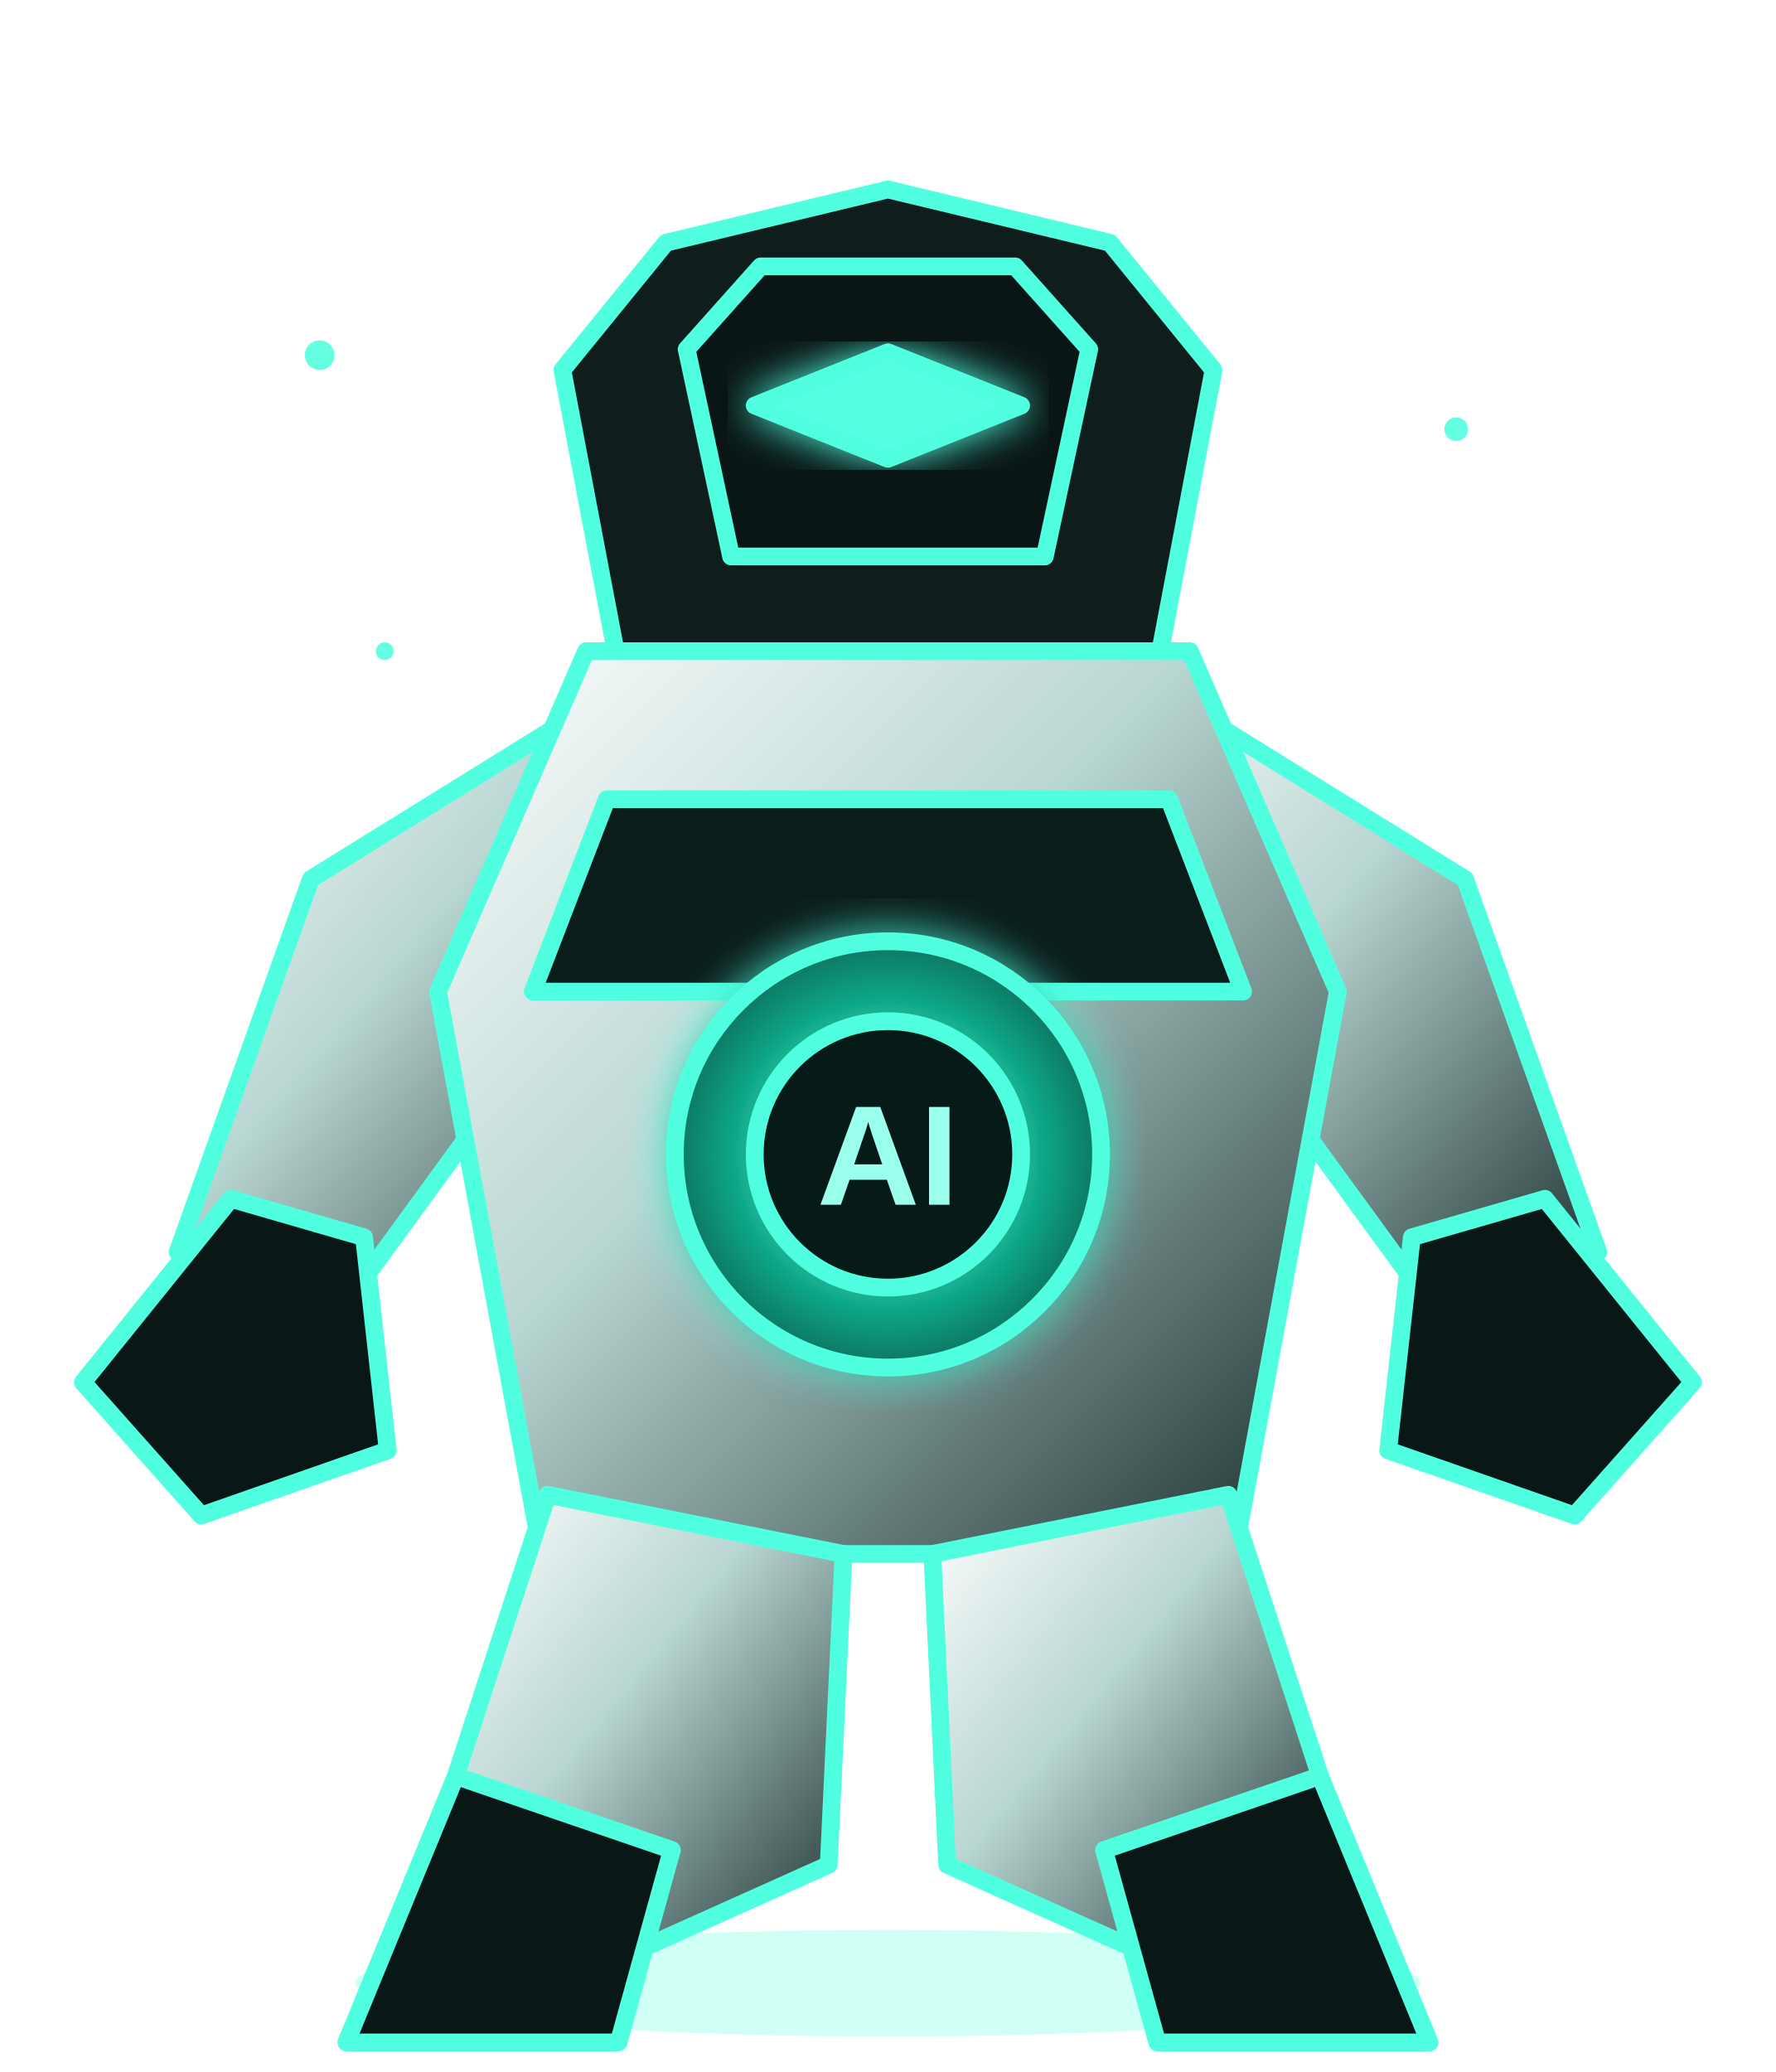
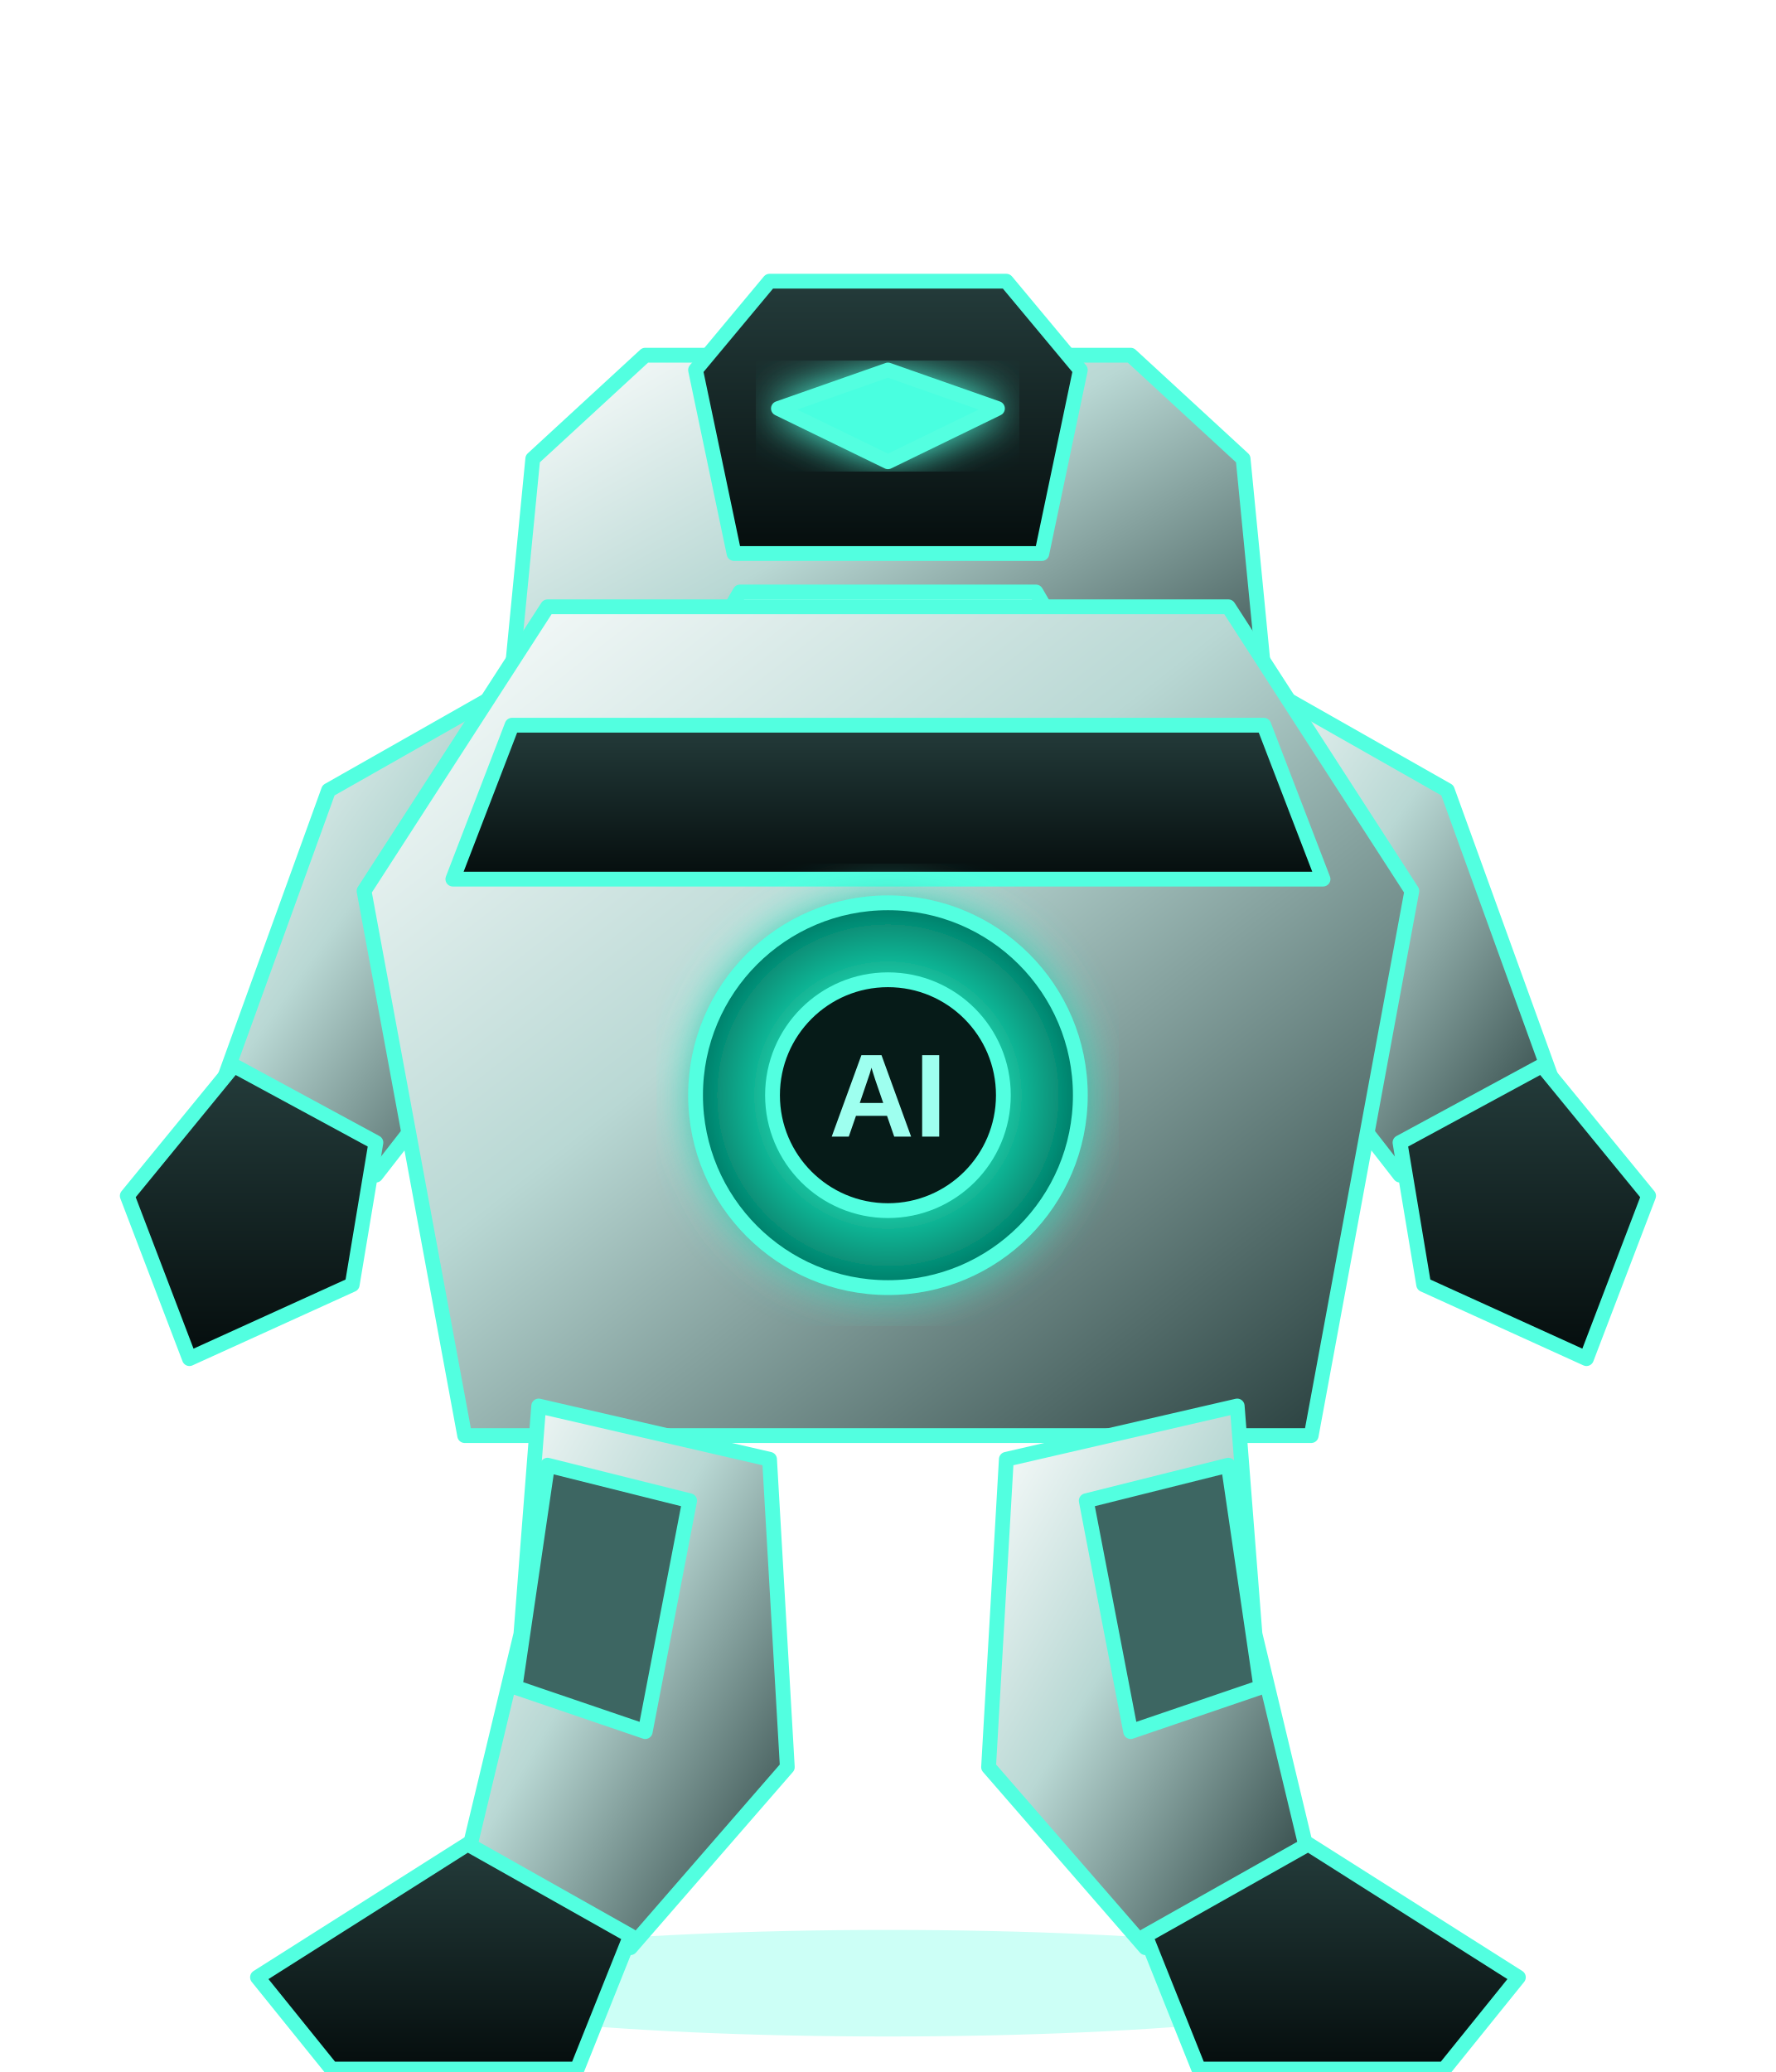
<svg xmlns="http://www.w3.org/2000/svg" viewBox="0 0 600 700">
  <defs>
-     <linearGradient id="a" x1="0" y1="0" x2="1" y2="1">
-       <stop stop-color="#fff" />
-       <stop offset=".42" stop-color="#b8d6d2" />
-       <stop offset="1" stop-color="#172c2b" />
+     <linearGradient id="arm" x1="0" y1="0" x2="1" y2="1">
+       <stop stop-color="#ffffff" />
+       <stop offset=".42" stop-color="#b9d8d4" />
+       <stop offset="1" stop-color="#203635" />
    </linearGradient>
-     <radialGradient id="g">
-       <stop stop-color="#dffff8" />
-       <stop offset=".25" stop-color="#20ffd0" />
-       <stop offset="1" stop-color="#08745f" />
+     <linearGradient id="dark" x1="0" y1="0" x2="0" y2="1">
+       <stop stop-color="#243c3b" />
+       <stop offset="1" stop-color="#050d0d" />
+     </linearGradient>
+     <radialGradient id="core">
+       <stop stop-color="#effffb" />
+       <stop offset=".3" stop-color="#28ffd0" />
+       <stop offset="1" stop-color="#007b67" />
    </radialGradient>
-     <filter id="gl">
+     <filter id="glow">
      <feGaussianBlur stdDeviation="7" result="b" />
      <feMerge>
        <feMergeNode in="b" />
        <feMergeNode in="SourceGraphic" />
      </feMerge>
    </filter>
  </defs>
-   <ellipse cx="300" cy="670" rx="180" ry="18" fill="#13ffd0" opacity=".2" />
-   <g stroke="#50ffe0" stroke-width="6" stroke-linejoin="round">
-     <path fill="#101d1d" d="M225 82L190 125l18 95 92 24 92-24 18-95-35-43-75-18z" />
-     <path fill="#0a1515" d="M232 118l25-28h86l25 28-15 70h-106z" />
-     <path fill="#54ffe2" d="M255 137l45-18 45 18-45 18z" filter="url(#gl)" />
-     <path fill="url(#a)" d="M205 235l-100 62-45 126 55 20 70-96 55-58z" />
-     <path fill="url(#a)" d="M395 235l100 62 45 126-55 20-70-96-55-58z" />
-     <path fill="#0a1717" d="M78 405l-50 62 40 45 63-22-8-72z" />
-     <path fill="#0a1717" d="M522 405l50 62-40 45-63-22 8-72z" />
-     <path fill="url(#a)" d="M198 220h204l50 115-35 190H183l-35-190z" />
-     <path fill="#0b1d1b" d="M205 270h190l25 65H180z" />
-     <circle cx="300" cy="390" r="72" fill="url(#g)" filter="url(#gl)" />
-     <circle cx="300" cy="390" r="45" fill="#061b18" />
-     <text x="300" y="407" fill="#9bffed" stroke="none" text-anchor="middle" font-family="Arial" font-weight="900" font-size="48">AI</text>
-     <path fill="url(#a)" d="M185 505l100 20-5 105-78 35-48-65z" />
-     <path fill="url(#a)" d="M415 505l-100 20 5 105 78 35 48-65z" />
-     <path fill="#0a1717" d="M154 600l73 25-18 65-92 0z" />
-     <path fill="#0a1717" d="M446 600l-73 25 18 65 92 0z" />
-   </g>
-   <g fill="#53ffe0" opacity=".9">
-     <circle cx="108" cy="120" r="5" />
-     <circle cx="492" cy="145" r="4" />
-     <circle cx="130" cy="220" r="3" />
+   <ellipse cx="300" cy="670" rx="170" ry="18" fill="#00ffd0" opacity=".2" />
+   <g stroke="#52ffe0" stroke-width="5" stroke-linejoin="round">
+     <path fill="url(#arm)" d="M218 120l-38 35-8 82 42 25 36-62h100l36 62 42-25-8-82-38-35z" />
+     <path fill="url(#dark)" d="M235 125l25-30h80l25 30-13 62h-104z" />
+     <path fill="#48ffe0" d="M263 138l37-13 37 13-37 18z" filter="url(#glow)" />
+     <path fill="url(#arm)" d="M185 225l-74 42-38 105 54 25 67-86z" />
+     <path fill="url(#arm)" d="M415 225l74 42 38 105-54 25-67-86z" />
+     <path fill="url(#dark)" d="M79 360l-36 44 21 55 55-25 8-48z" />
+     <path fill="url(#dark)" d="M521 360l36 44-21 55-55-25-8-48z" />
+     <path fill="url(#arm)" d="M185 205h230l62 96-34 184H157l-34-184z" />
+     <path fill="url(#dark)" d="M173 245h254l20 52H153z" />
+     <circle cx="300" cy="370" r="65" fill="url(#core)" filter="url(#glow)" />
+     <circle cx="300" cy="370" r="39" fill="#061b18" />
+     <text x="300" y="384" text-anchor="middle" font-family="Arial" font-size="40" font-weight="900" fill="#9effef" stroke="none">AI</text>
+     <path fill="url(#arm)" d="M182 475l78 18 6 104-53 61-55-31 18-75z" />
+     <path fill="url(#arm)" d="M418 475l-78 18-6 104 53 61 55-31-18-75z" />
+     <path fill="url(#dark)" d="M158 623l55 31-18 45h-83l-25-31z" />
+     <path fill="url(#dark)" d="M442 623l-55 31 18 45h83l25-31z" />
+     <path fill="#3d6662" d="M185 495l48 12-15 78-44-15z" />
+     <path fill="#3d6662" d="M415 495l-48 12 15 78 44-15z" />
  </g>
</svg>
